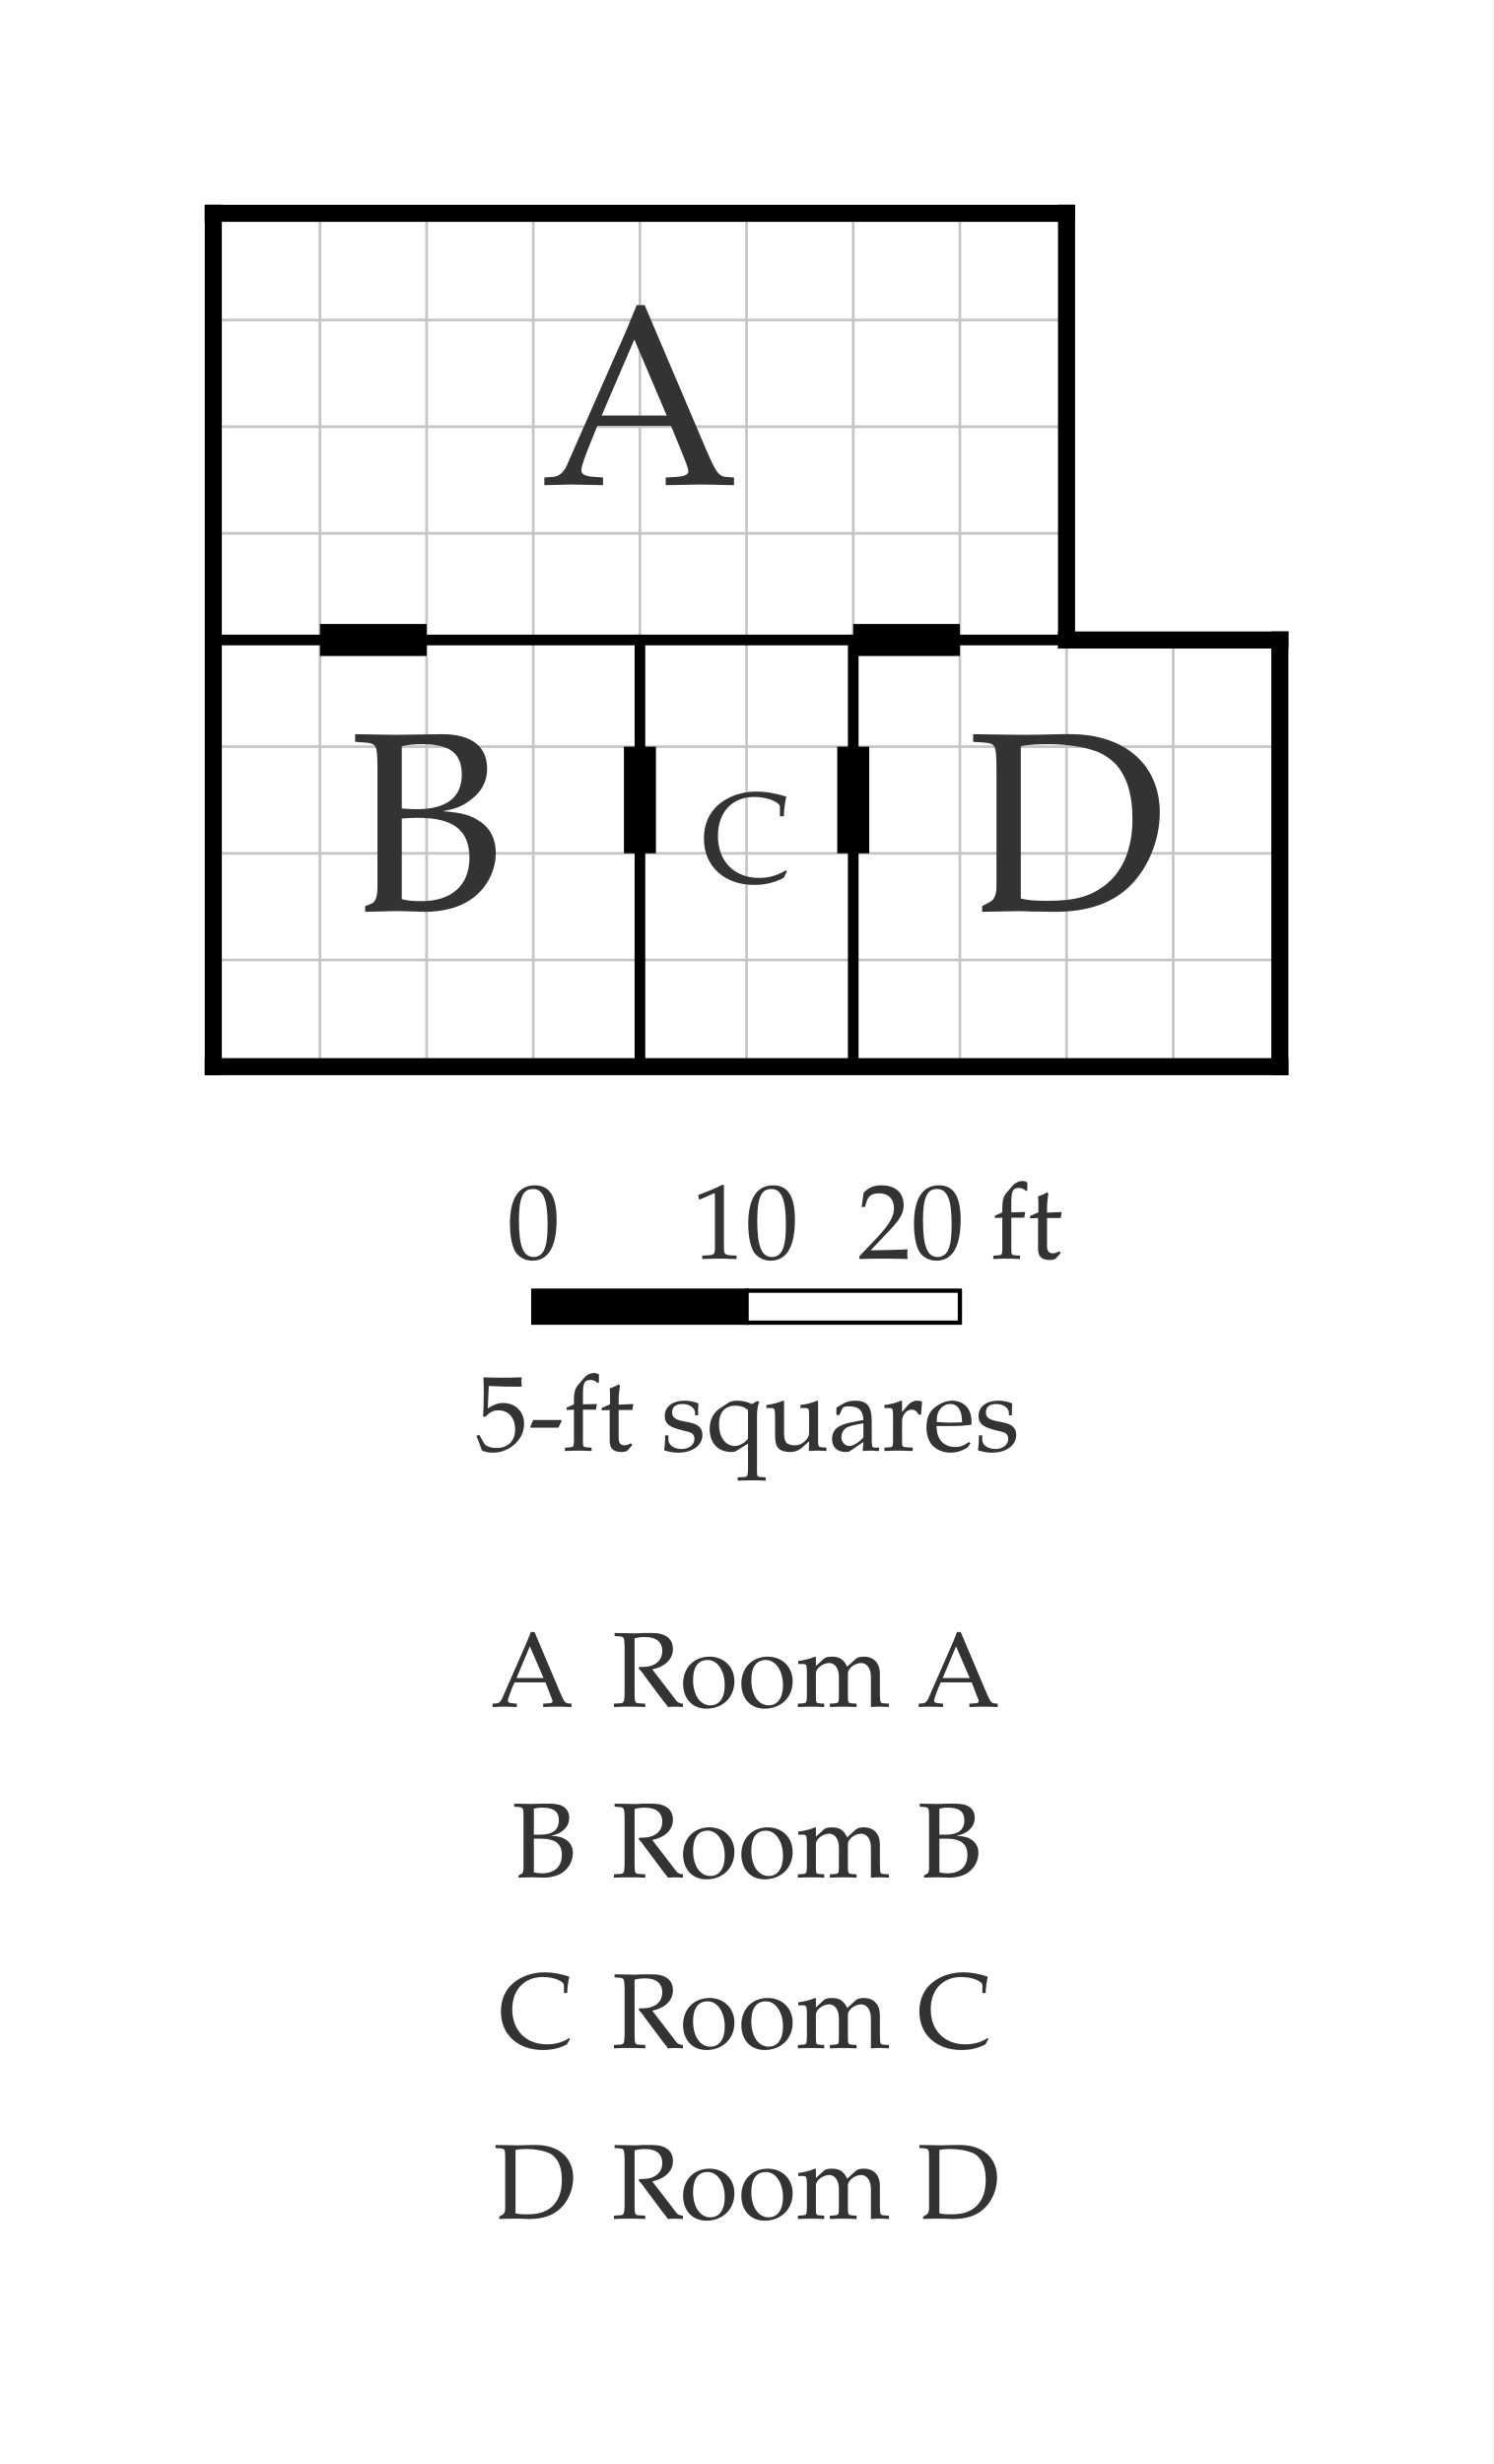
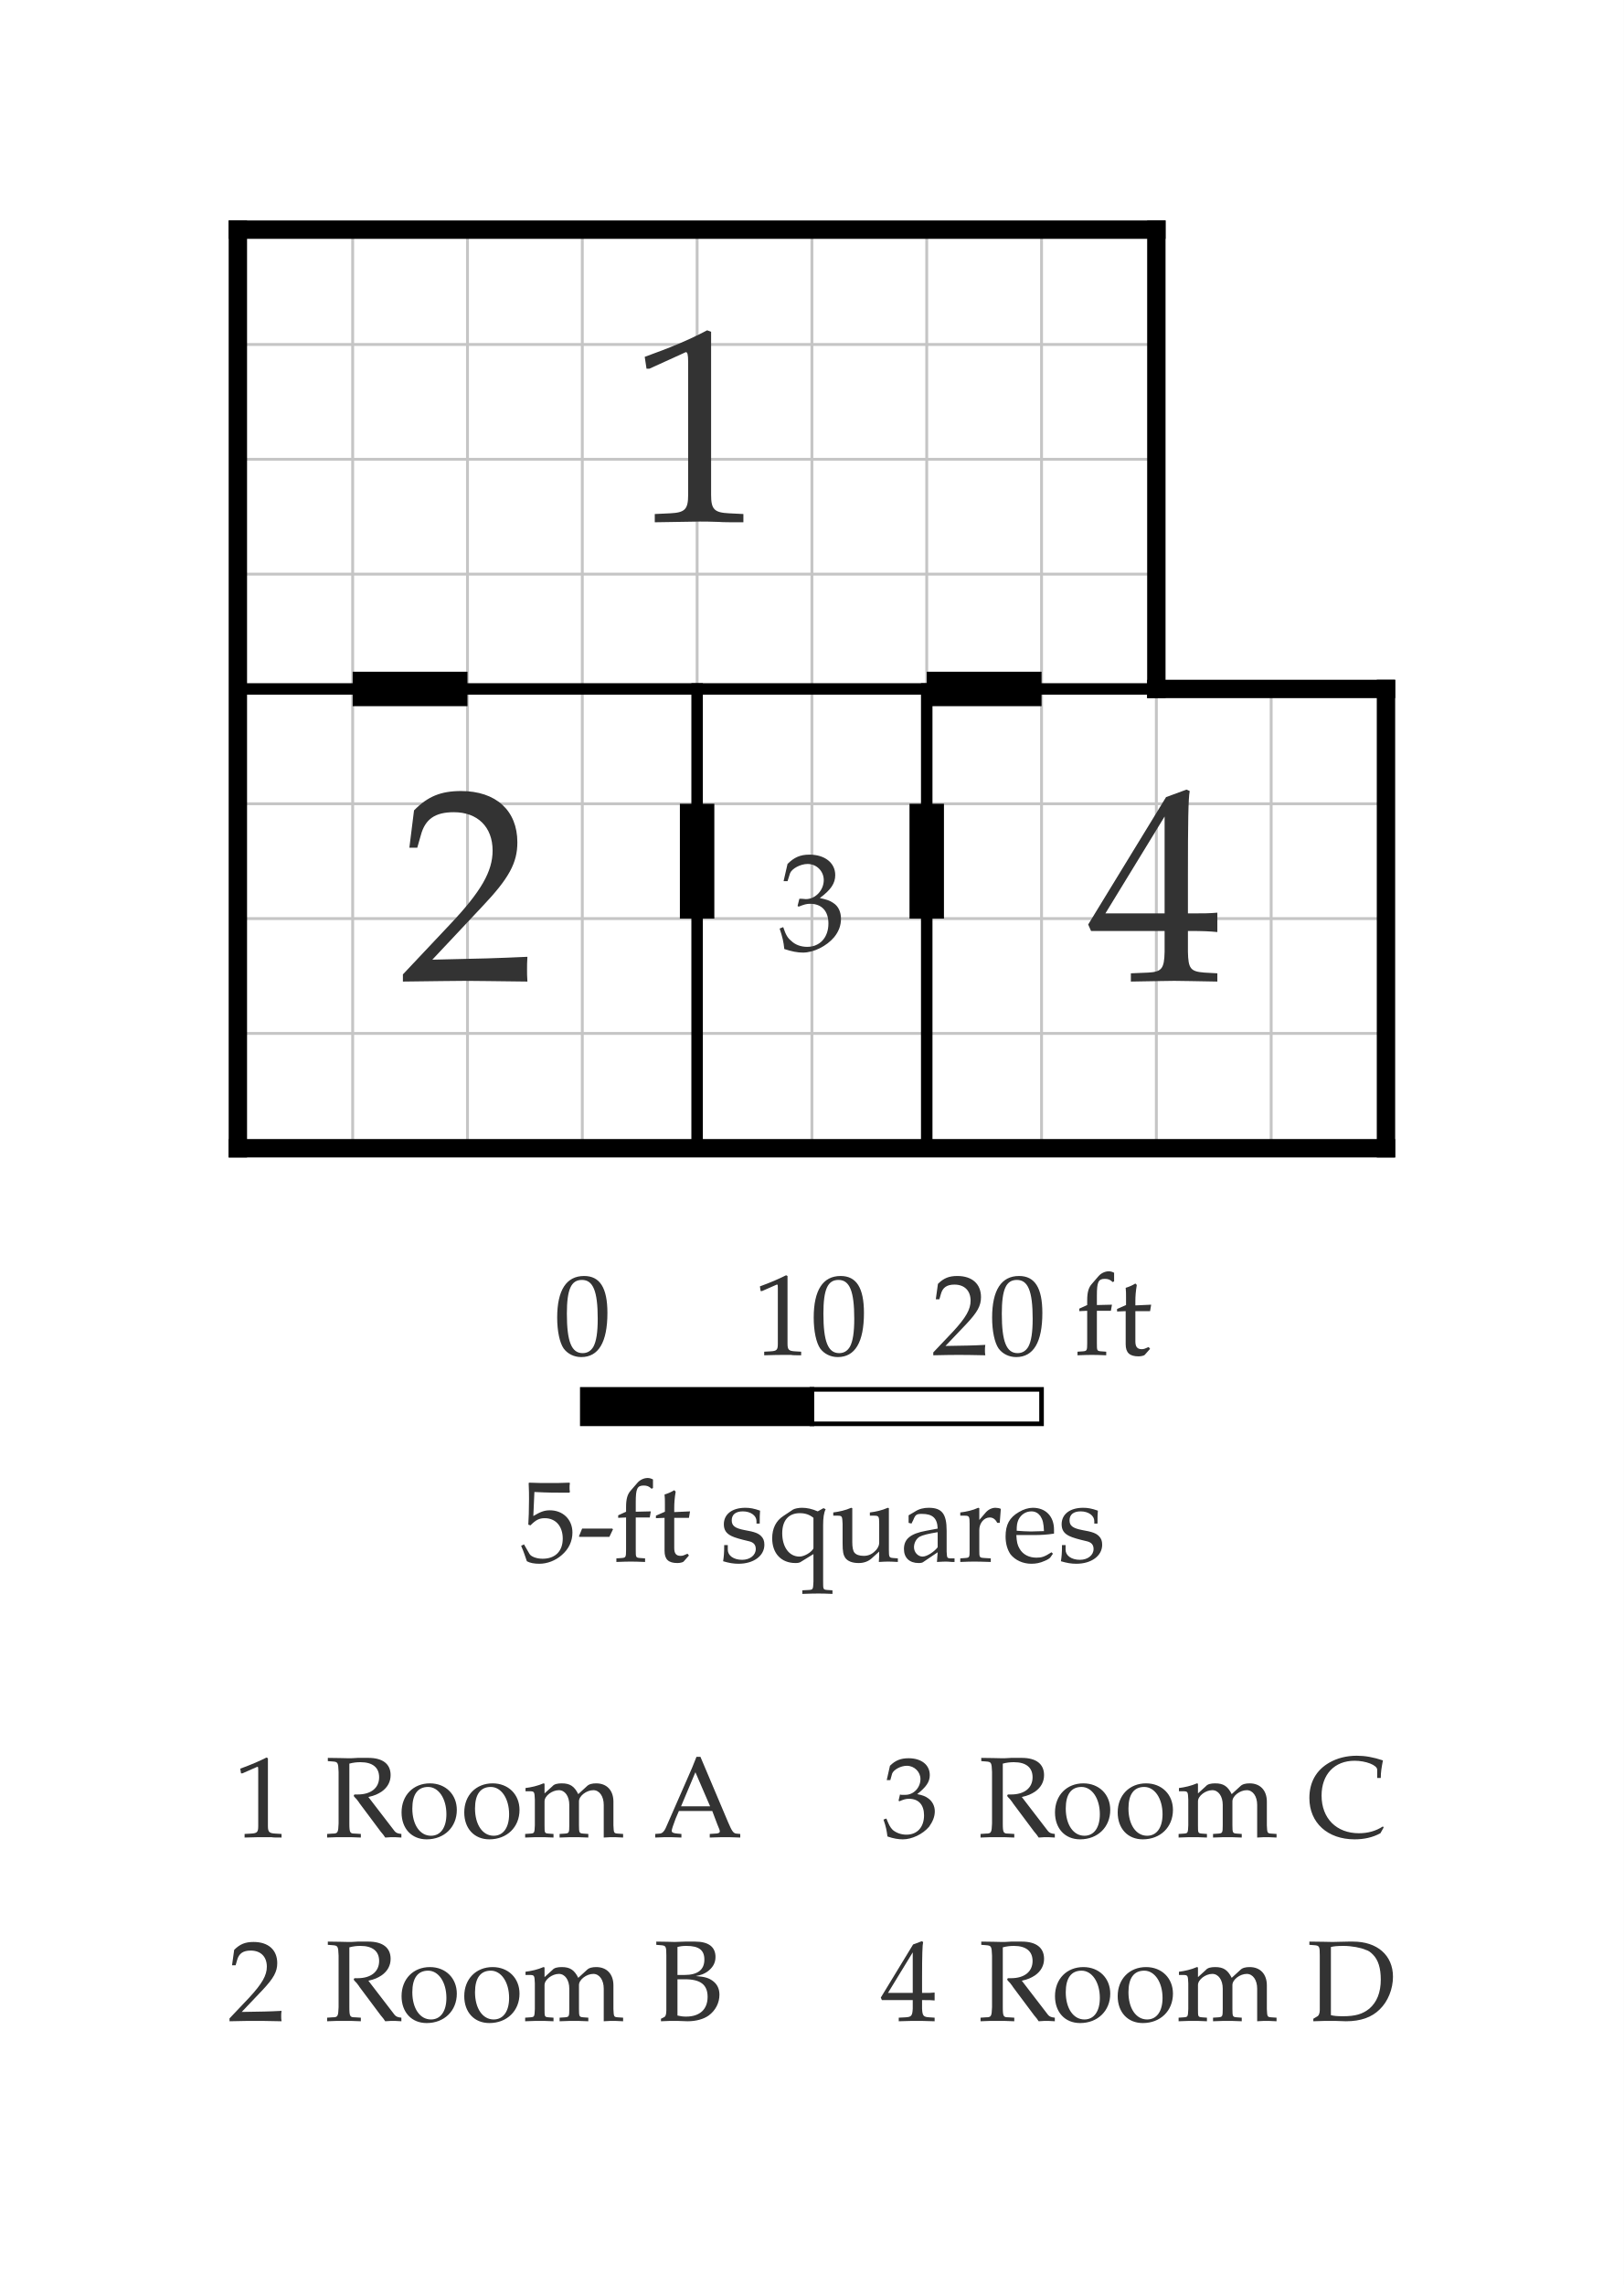
- <svg xmlns="http://www.w3.org/2000/svg" width="700" height="1155" viewBox="-10 -10 70 115.5" font-family="Palatino, Georgia, Times New Roman, serif" font-weight="400" fill="black">
-   <rect x="-10" y="-10" width="70" height="115.5" fill="white" />
+ <svg xmlns="http://www.w3.org/2000/svg" width="707.187" height="995" viewBox="-10.359 -10 70.719 99.5" font-family="Palatino, Georgia, Times New Roman, serif" font-weight="400" fill="black">
+   <rect x="-10.359" y="-10" width="70.719" height="99.5" fill="white" />
  <defs>
    <clipPath id="plan-grid">
      <path d="M0 0h40v20h-40z M0 20h20v20h-20z M20 20h10v20h-10z M30 20h20v20h-20z" />
    </clipPath>
  </defs>
  <g class="grid" clip-path="url(#plan-grid)" stroke="black" opacity="0.23" stroke-width="0.125">
    <line x1="0" y1="0" x2="0" y2="40" />
    <line x1="5" y1="0" x2="5" y2="40" />
    <line x1="10" y1="0" x2="10" y2="40" />
    <line x1="15" y1="0" x2="15" y2="40" />
    <line x1="20" y1="0" x2="20" y2="40" />
    <line x1="25" y1="0" x2="25" y2="40" />
    <line x1="30" y1="0" x2="30" y2="40" />
    <line x1="35" y1="0" x2="35" y2="40" />
    <line x1="40" y1="0" x2="40" y2="40" />
    <line x1="45" y1="0" x2="45" y2="40" />
    <line x1="50" y1="0" x2="50" y2="40" />
    <line x1="0" y1="0" x2="50" y2="0" />
    <line x1="0" y1="5" x2="50" y2="5" />
    <line x1="0" y1="10" x2="50" y2="10" />
    <line x1="0" y1="15" x2="50" y2="15" />
    <line x1="0" y1="20" x2="50" y2="20" />
    <line x1="0" y1="25" x2="50" y2="25" />
    <line x1="0" y1="30" x2="50" y2="30" />
    <line x1="0" y1="35" x2="50" y2="35" />
    <line x1="0" y1="40" x2="50" y2="40" />
  </g>
  <line class="wall interior" x1="0" y1="20" x2="40" y2="20" stroke="black" stroke-width="0.5" stroke-linecap="square" />
  <line class="wall interior" x1="20" y1="20" x2="20" y2="40" stroke="black" stroke-width="0.5" stroke-linecap="square" />
  <line class="wall interior" x1="30" y1="20" x2="30" y2="40" stroke="black" stroke-width="0.5" stroke-linecap="square" />
  <line class="wall exterior" x1="0" y1="0" x2="0" y2="40" stroke="black" stroke-width="0.8" stroke-linecap="square" />
  <line class="wall exterior" x1="0" y1="0" x2="40" y2="0" stroke="black" stroke-width="0.8" stroke-linecap="square" />
  <line class="wall exterior" x1="0" y1="40" x2="50" y2="40" stroke="black" stroke-width="0.8" stroke-linecap="square" />
  <line class="wall exterior" x1="40" y1="0" x2="40" y2="20" stroke="black" stroke-width="0.8" stroke-linecap="square" />
  <line class="wall exterior" x1="40" y1="20" x2="50" y2="20" stroke="black" stroke-width="0.8" stroke-linecap="square" />
  <line class="wall exterior" x1="50" y1="20" x2="50" y2="40" stroke="black" stroke-width="0.8" stroke-linecap="square" />
-   <text data-room="a" x="20" y="10" text-anchor="middle" dominant-baseline="central" font-size="12" fill="#333333">A</text>
-   <text data-room="b" x="10" y="30" text-anchor="middle" dominant-baseline="central" font-size="12" fill="#333333">B</text>
-   <text data-room="c" x="25" y="30" text-anchor="middle" dominant-baseline="central" font-size="6" fill="#333333">C</text>
-   <text data-room="d" x="40" y="30" text-anchor="middle" dominant-baseline="central" font-size="12" fill="#333333">D</text>
+   <text data-room="a" x="20" y="10" text-anchor="middle" dominant-baseline="central" font-size="12" fill="#333333">1</text>
+   <text data-room="b" x="10" y="30" text-anchor="middle" dominant-baseline="central" font-size="12" fill="#333333">2</text>
+   <text data-room="c" x="25" y="30" text-anchor="middle" dominant-baseline="central" font-size="6" fill="#333333">3</text>
+   <text data-room="d" x="40" y="30" text-anchor="middle" dominant-baseline="central" font-size="12" fill="#333333">4</text>
  <line class="door" x1="5" y1="20" x2="10" y2="20" stroke="black" stroke-width="1.5" />
  <line class="door" x1="20" y1="25" x2="20" y2="30" stroke="black" stroke-width="1.5" />
  <line class="door" x1="30" y1="20" x2="35" y2="20" stroke="black" stroke-width="1.5" />
  <line class="door" x1="30" y1="25" x2="30" y2="30" stroke="black" stroke-width="1.5" />
  <g class="scale" font-size="5" fill="#333333">
    <text x="13.765" y="49">0</text>
    <text x="22.438" y="49">10</text>
    <text x="30.206" y="49">20 ft</text>
    <text x="12.273" y="58">5-ft squares</text>
    <rect x="15" y="50.5" width="10" height="1.5" fill="black" stroke="black" stroke-width="0.2" />
    <rect x="25" y="50.5" width="10" height="1.5" fill="white" stroke="black" stroke-width="0.2" />
  </g>
  <g class="key" font-size="5" fill="#333333">
-     <text x="13.01" y="70">A</text>
-     <text x="18.672" y="70">Room A</text>
+     <text x="-0.191" y="70">1</text>
+     <text x="3.779" y="70">Room A</text>
  </g>
  <g class="key" font-size="5" fill="#333333">
-     <text x="13.979" y="78">B</text>
-     <text x="18.672" y="78">Room B</text>
+     <text x="-0.442" y="78">2</text>
+     <text x="3.779" y="78">Room B</text>
  </g>
  <g class="key" font-size="5" fill="#333333">
-     <text x="13.376" y="86">C</text>
-     <text x="18.672" y="86">Room C</text>
+     <text x="28.039" y="70">3</text>
+     <text x="32.236" y="70">Room C</text>
  </g>
  <g class="key" font-size="5" fill="#333333">
-     <text x="13.12" y="94">D</text>
-     <text x="18.672" y="94">Room D</text>
+     <text x="27.983" y="78">4</text>
+     <text x="32.236" y="78">Room D</text>
  </g>
</svg>
